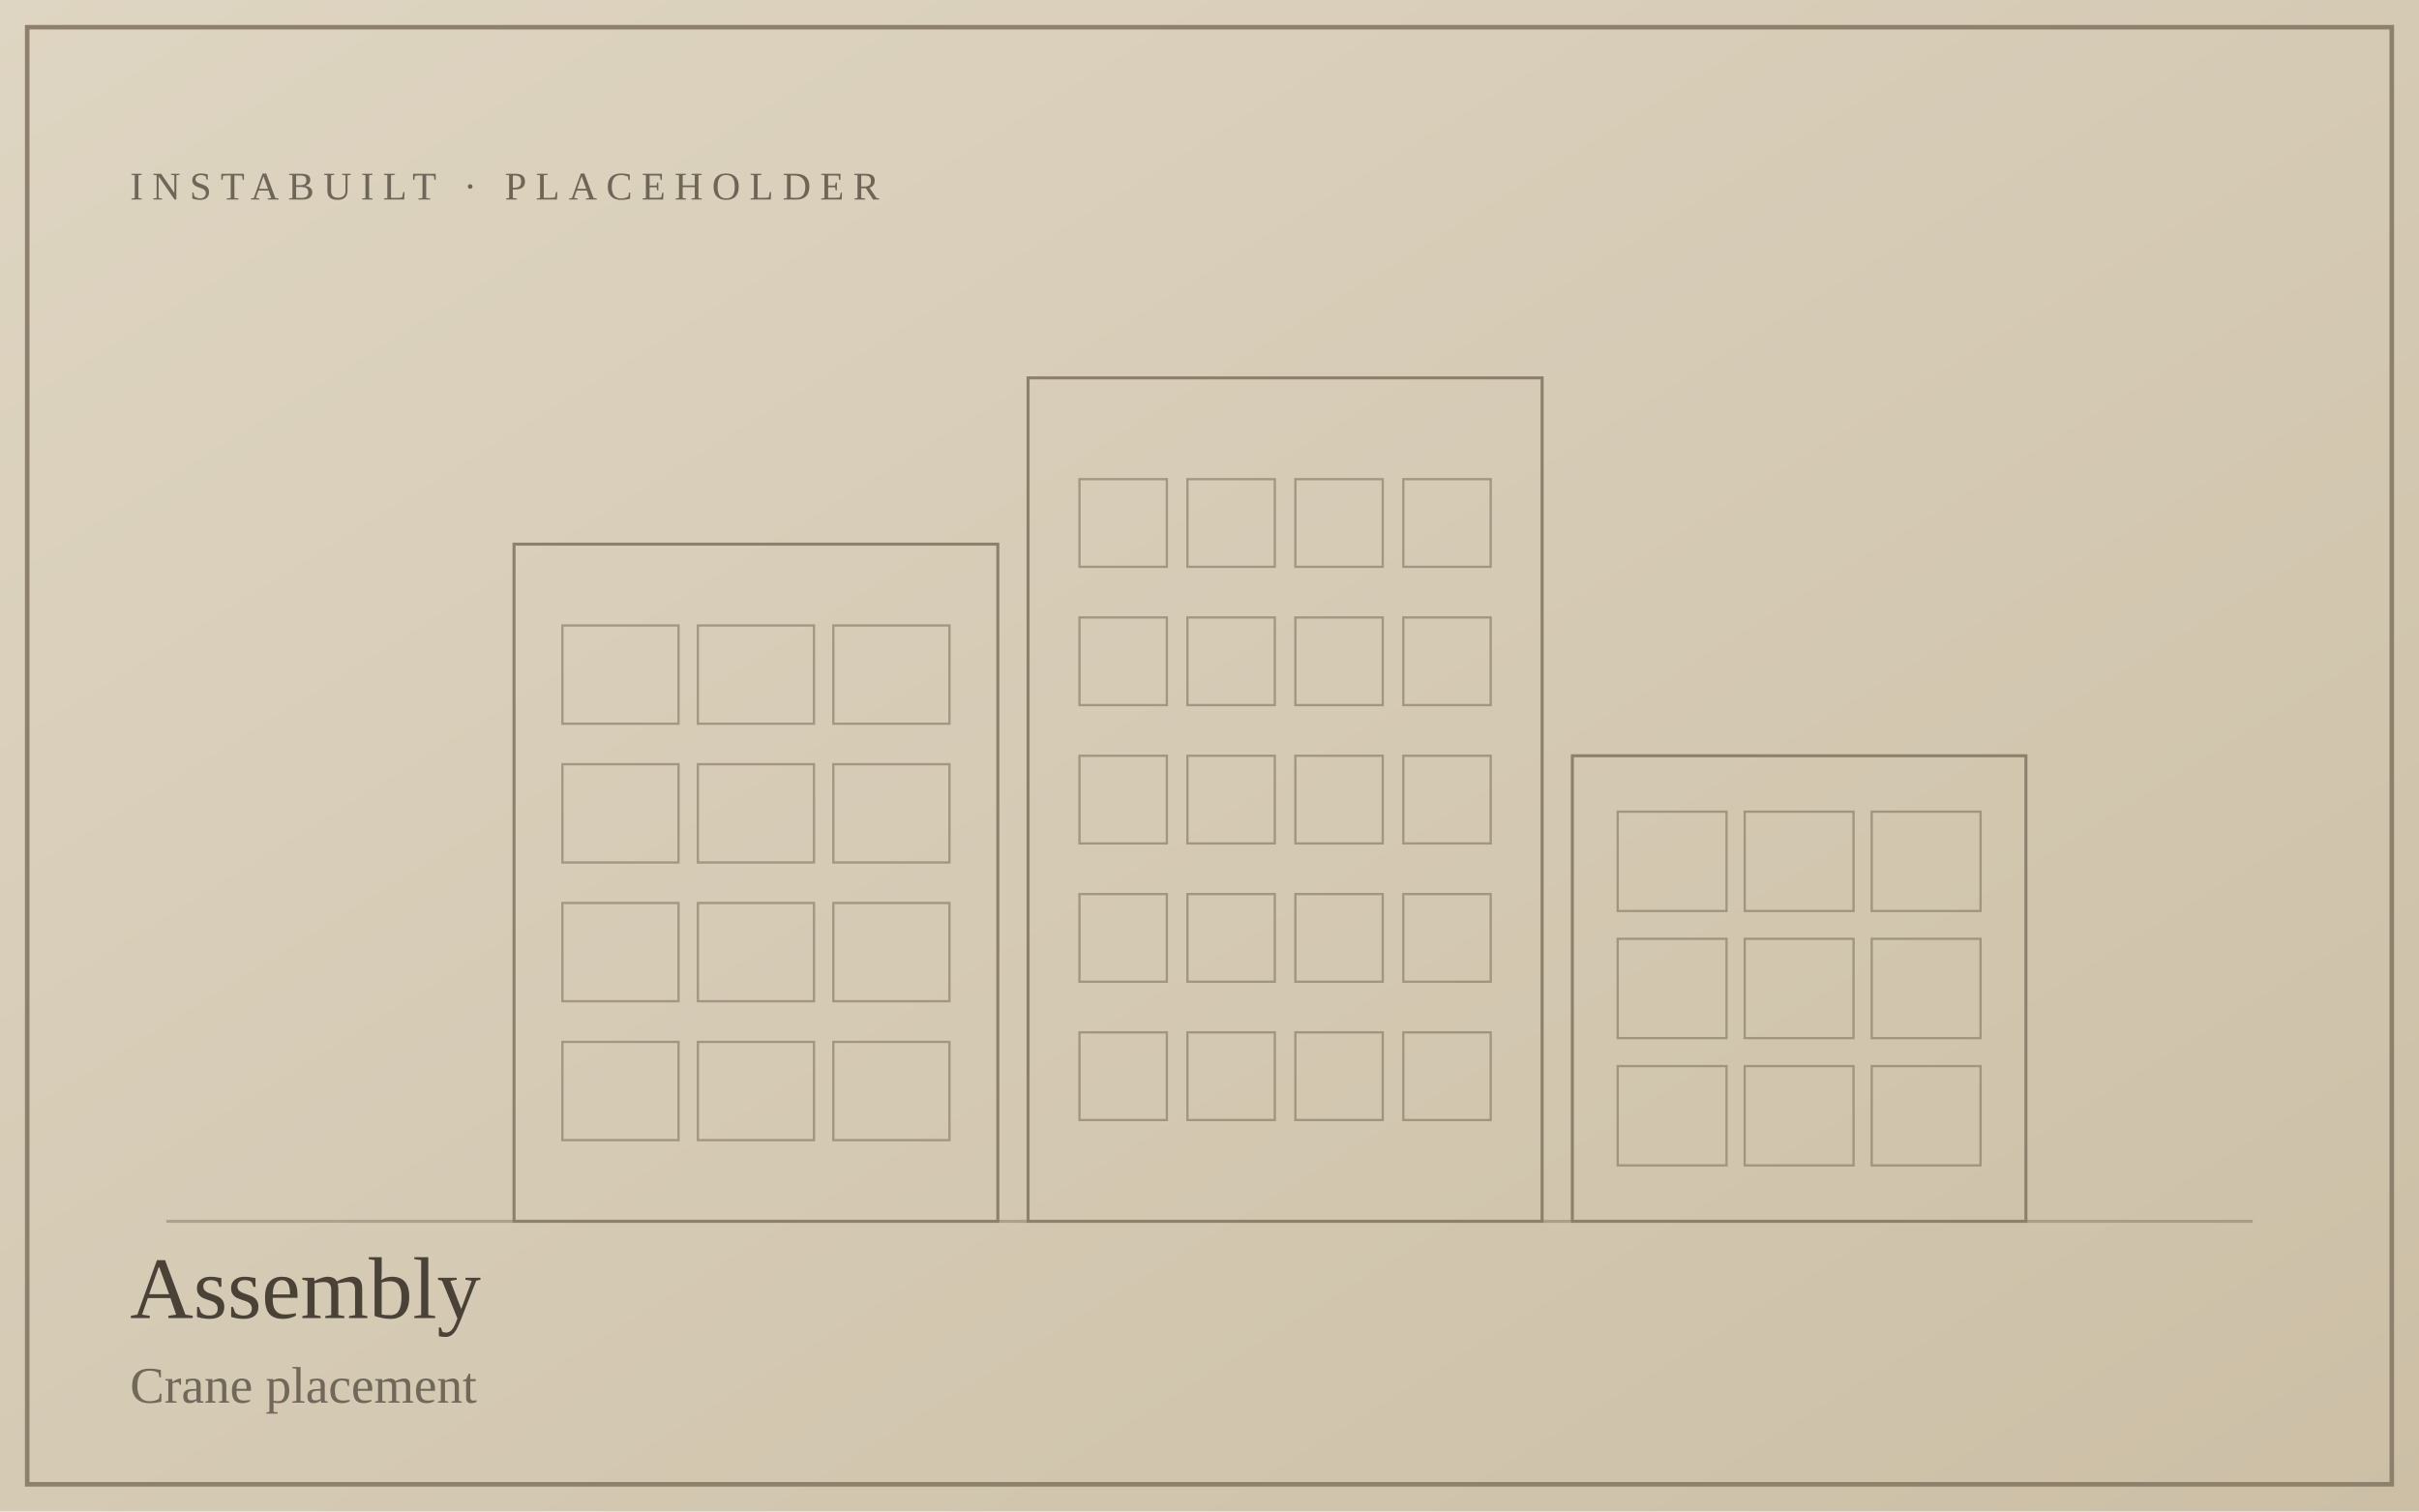
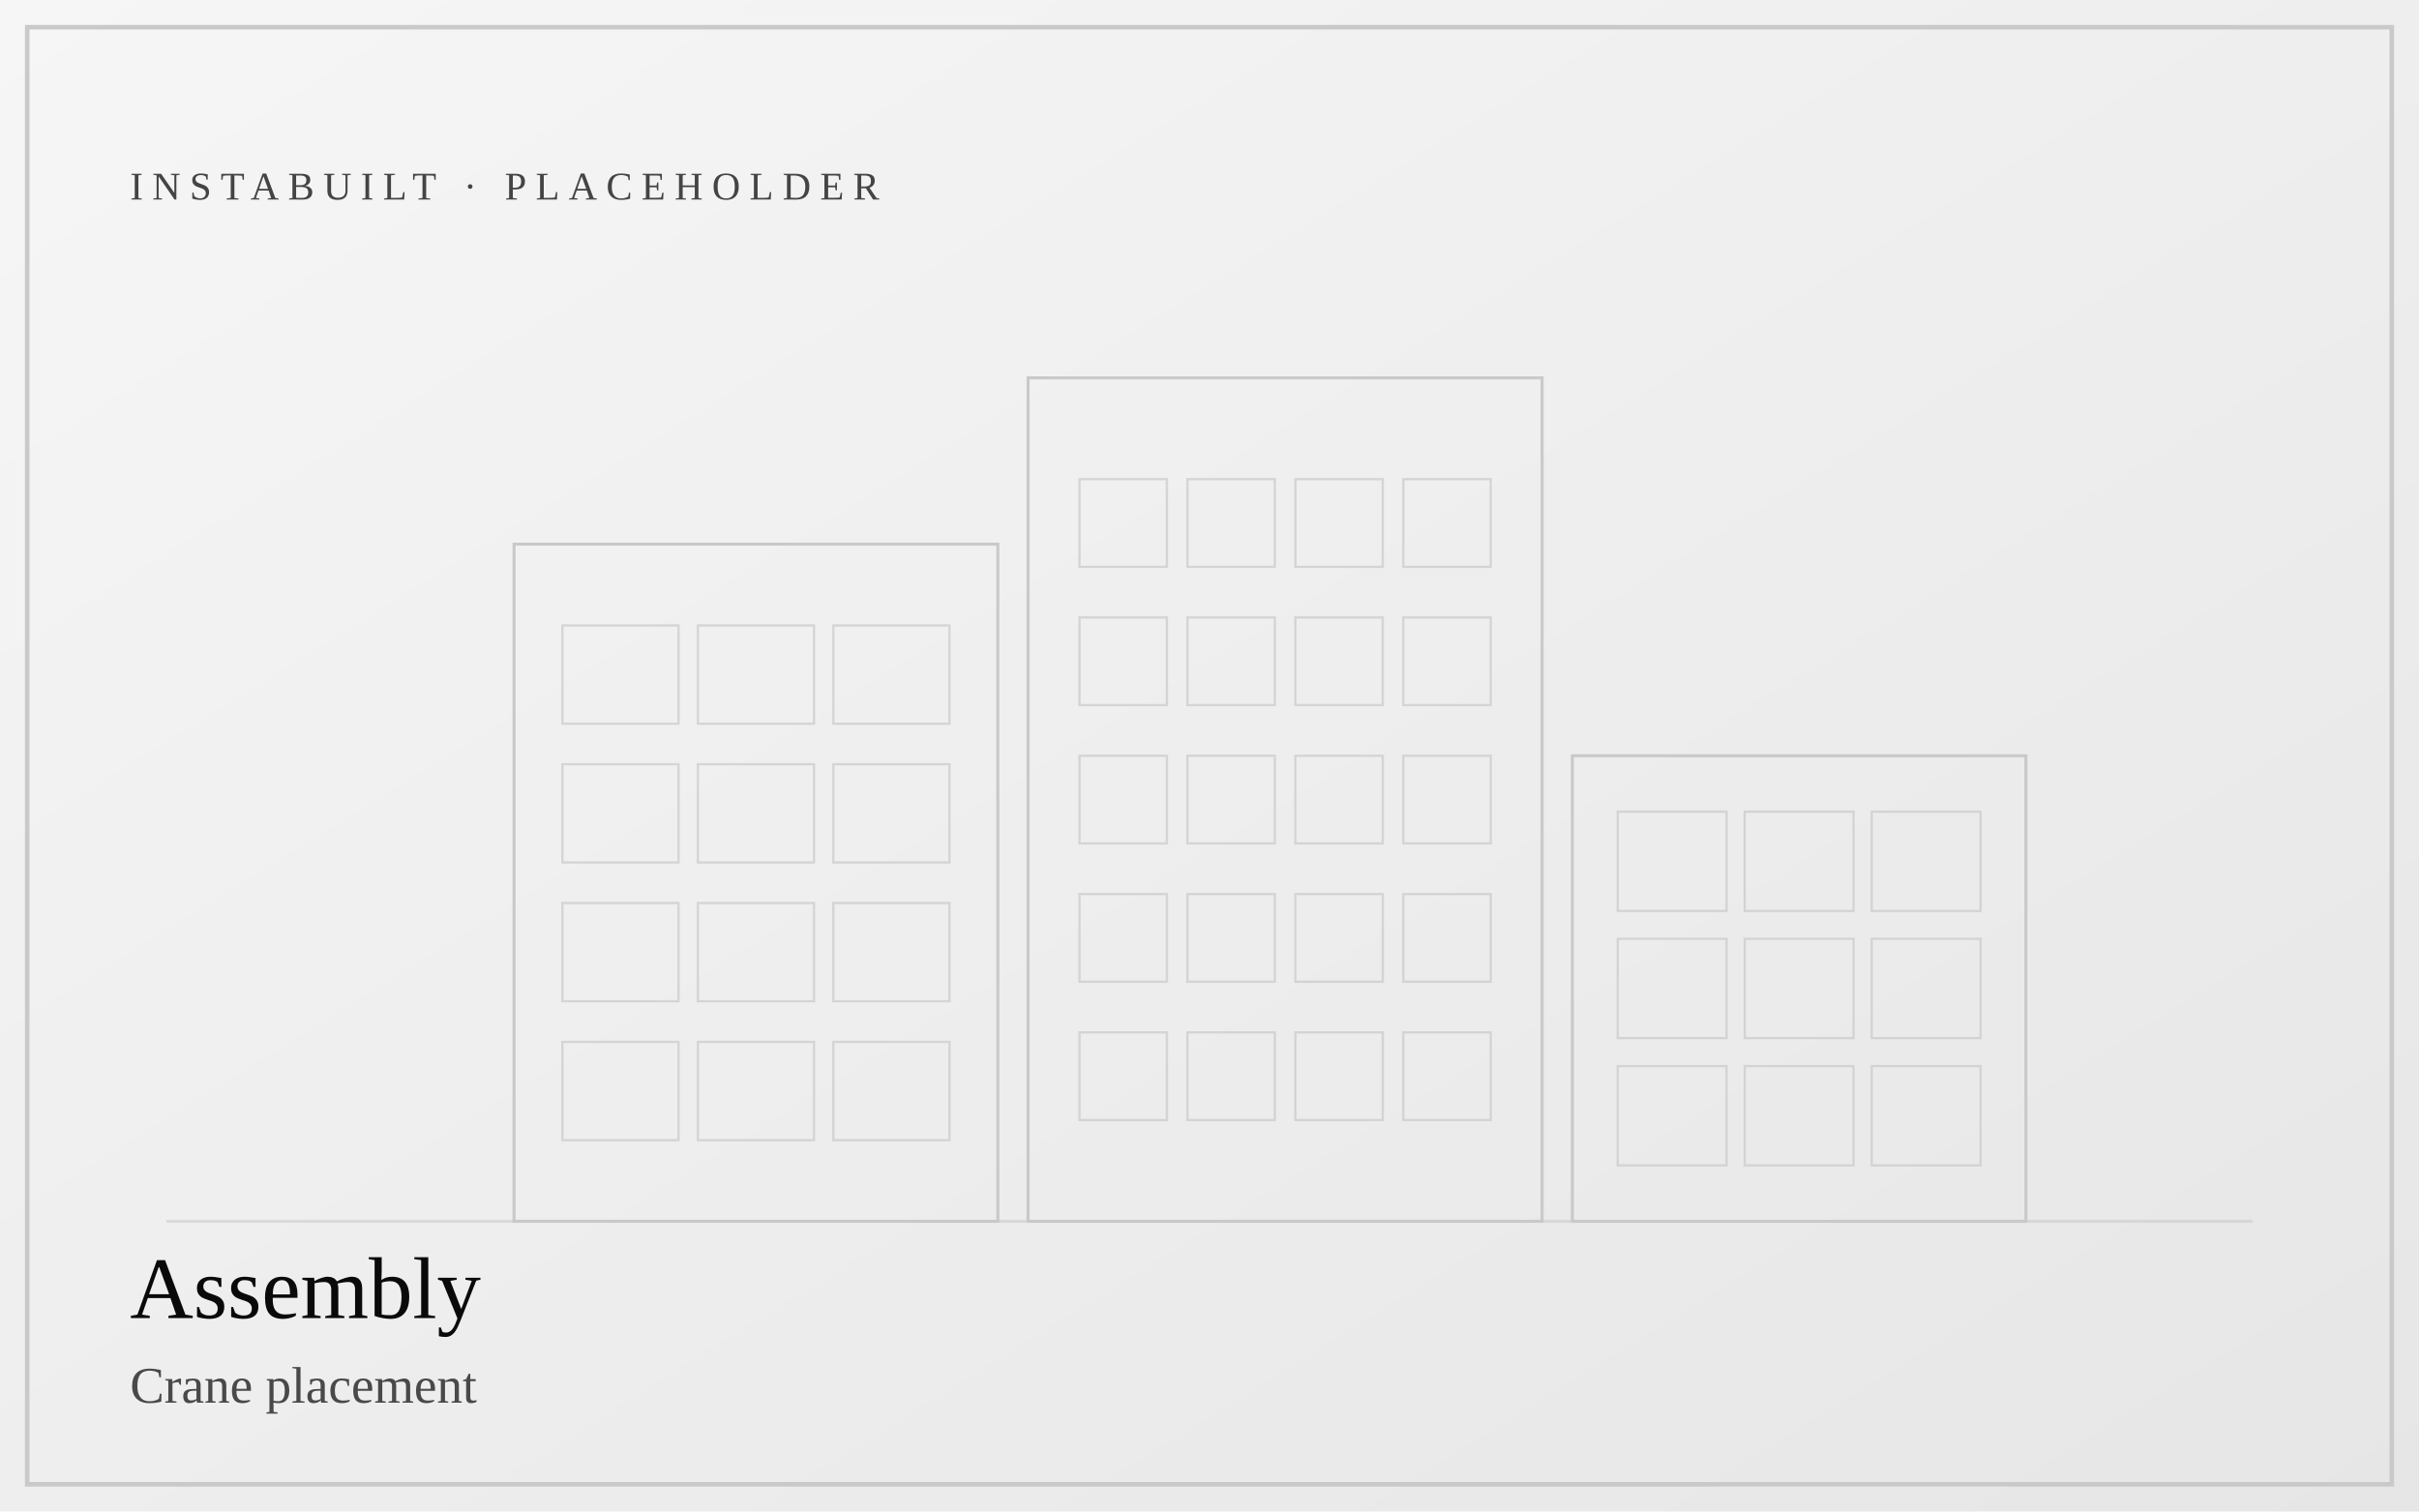
<svg xmlns="http://www.w3.org/2000/svg" width="1600" height="1000" viewBox="0 0 1600 1000" role="img" aria-label="Assembly — Crane placement">
  <defs>
    <linearGradient id="w" x1="0" y1="0" x2="1" y2="1">
-       <stop offset="0" stop-color="#DED5C2" />
-       <stop offset="1" stop-color="#CCBFA6" />
+       <stop offset="0" stop-color="#f6f6f6" />
+       <stop offset="1" stop-color="#e6e6e6" />
    </linearGradient>
  </defs>
  <rect width="1600" height="1000" fill="url(#w)" />
-   <line x1="110" y1="808" x2="1490" y2="808" stroke="#8D806C" stroke-width="2" opacity="0.55" />
-   <rect x="340" y="360" width="320" height="448" fill="none" stroke="#8D806C" stroke-width="2" />
-   <rect x="372.0" y="413.8" width="76.8" height="65.0" fill="none" stroke="#8D806C" stroke-width="1.5" opacity="0.7" />
-   <rect x="461.6" y="413.8" width="76.8" height="65.0" fill="none" stroke="#8D806C" stroke-width="1.5" opacity="0.7" />
-   <rect x="551.2" y="413.8" width="76.8" height="65.0" fill="none" stroke="#8D806C" stroke-width="1.5" opacity="0.7" />
-   <rect x="372.0" y="505.6" width="76.8" height="65.0" fill="none" stroke="#8D806C" stroke-width="1.5" opacity="0.7" />
-   <rect x="461.6" y="505.6" width="76.8" height="65.0" fill="none" stroke="#8D806C" stroke-width="1.5" opacity="0.7" />
-   <rect x="551.2" y="505.6" width="76.8" height="65.0" fill="none" stroke="#8D806C" stroke-width="1.5" opacity="0.7" />
-   <rect x="372.0" y="597.4" width="76.8" height="65.0" fill="none" stroke="#8D806C" stroke-width="1.5" opacity="0.7" />
-   <rect x="461.6" y="597.4" width="76.8" height="65.0" fill="none" stroke="#8D806C" stroke-width="1.5" opacity="0.7" />
-   <rect x="551.2" y="597.4" width="76.8" height="65.0" fill="none" stroke="#8D806C" stroke-width="1.5" opacity="0.7" />
-   <rect x="372.0" y="689.3" width="76.8" height="65.0" fill="none" stroke="#8D806C" stroke-width="1.5" opacity="0.7" />
-   <rect x="461.6" y="689.3" width="76.8" height="65.0" fill="none" stroke="#8D806C" stroke-width="1.5" opacity="0.7" />
-   <rect x="551.2" y="689.3" width="76.8" height="65.0" fill="none" stroke="#8D806C" stroke-width="1.5" opacity="0.7" />
-   <rect x="680" y="250" width="340" height="558" fill="none" stroke="#8D806C" stroke-width="2" />
-   <rect x="714.0" y="317.0" width="57.8" height="58.0" fill="none" stroke="#8D806C" stroke-width="1.5" opacity="0.7" />
-   <rect x="785.4" y="317.0" width="57.8" height="58.0" fill="none" stroke="#8D806C" stroke-width="1.5" opacity="0.7" />
-   <rect x="856.8" y="317.0" width="57.8" height="58.0" fill="none" stroke="#8D806C" stroke-width="1.5" opacity="0.7" />
-   <rect x="928.2" y="317.0" width="57.8" height="58.0" fill="none" stroke="#8D806C" stroke-width="1.5" opacity="0.7" />
-   <rect x="714.0" y="408.5" width="57.8" height="58.0" fill="none" stroke="#8D806C" stroke-width="1.5" opacity="0.7" />
-   <rect x="785.4" y="408.5" width="57.8" height="58.0" fill="none" stroke="#8D806C" stroke-width="1.5" opacity="0.7" />
-   <rect x="856.8" y="408.5" width="57.8" height="58.0" fill="none" stroke="#8D806C" stroke-width="1.5" opacity="0.7" />
-   <rect x="928.2" y="408.5" width="57.8" height="58.0" fill="none" stroke="#8D806C" stroke-width="1.5" opacity="0.7" />
-   <rect x="714.0" y="500.0" width="57.8" height="58.0" fill="none" stroke="#8D806C" stroke-width="1.5" opacity="0.7" />
-   <rect x="785.4" y="500.0" width="57.8" height="58.0" fill="none" stroke="#8D806C" stroke-width="1.5" opacity="0.7" />
-   <rect x="856.8" y="500.0" width="57.8" height="58.0" fill="none" stroke="#8D806C" stroke-width="1.5" opacity="0.7" />
-   <rect x="928.2" y="500.0" width="57.8" height="58.0" fill="none" stroke="#8D806C" stroke-width="1.5" opacity="0.7" />
-   <rect x="714.0" y="591.5" width="57.8" height="58.0" fill="none" stroke="#8D806C" stroke-width="1.5" opacity="0.7" />
-   <rect x="785.4" y="591.5" width="57.8" height="58.0" fill="none" stroke="#8D806C" stroke-width="1.5" opacity="0.7" />
-   <rect x="856.8" y="591.5" width="57.8" height="58.0" fill="none" stroke="#8D806C" stroke-width="1.5" opacity="0.7" />
-   <rect x="928.2" y="591.5" width="57.8" height="58.0" fill="none" stroke="#8D806C" stroke-width="1.5" opacity="0.7" />
-   <rect x="714.0" y="683.0" width="57.8" height="58.0" fill="none" stroke="#8D806C" stroke-width="1.5" opacity="0.7" />
-   <rect x="785.4" y="683.0" width="57.8" height="58.0" fill="none" stroke="#8D806C" stroke-width="1.5" opacity="0.7" />
-   <rect x="856.8" y="683.0" width="57.8" height="58.0" fill="none" stroke="#8D806C" stroke-width="1.5" opacity="0.7" />
-   <rect x="928.2" y="683.0" width="57.8" height="58.0" fill="none" stroke="#8D806C" stroke-width="1.5" opacity="0.7" />
-   <rect x="1040" y="500" width="300" height="308" fill="none" stroke="#8D806C" stroke-width="2" />
-   <rect x="1070.0" y="537.0" width="72.0" height="65.7" fill="none" stroke="#8D806C" stroke-width="1.5" opacity="0.7" />
-   <rect x="1154.0" y="537.0" width="72.0" height="65.7" fill="none" stroke="#8D806C" stroke-width="1.5" opacity="0.7" />
-   <rect x="1238.0" y="537.0" width="72.0" height="65.7" fill="none" stroke="#8D806C" stroke-width="1.5" opacity="0.7" />
-   <rect x="1070.0" y="621.1" width="72.0" height="65.7" fill="none" stroke="#8D806C" stroke-width="1.5" opacity="0.7" />
-   <rect x="1154.0" y="621.1" width="72.0" height="65.7" fill="none" stroke="#8D806C" stroke-width="1.5" opacity="0.7" />
-   <rect x="1238.0" y="621.1" width="72.0" height="65.7" fill="none" stroke="#8D806C" stroke-width="1.5" opacity="0.7" />
-   <rect x="1070.0" y="705.3" width="72.0" height="65.7" fill="none" stroke="#8D806C" stroke-width="1.5" opacity="0.7" />
-   <rect x="1154.0" y="705.3" width="72.0" height="65.7" fill="none" stroke="#8D806C" stroke-width="1.5" opacity="0.7" />
-   <rect x="1238.0" y="705.3" width="72.0" height="65.7" fill="none" stroke="#8D806C" stroke-width="1.5" opacity="0.7" />
-   <rect x="18" y="18" width="1564" height="964" fill="none" stroke="#8D806C" stroke-width="3" />
-   <text x="86" y="132" font-family="Georgia, 'Times New Roman', serif" font-size="26" letter-spacing="6" fill="#4A4236" opacity="0.75">INSTABUILT · PLACEHOLDER</text>
-   <text x="86" y="872" font-family="Georgia, 'Times New Roman', serif" font-size="58" fill="#4A4236">Assembly</text>
-   <text x="86" y="928" font-family="Georgia, 'Times New Roman', serif" font-size="34" fill="#4A4236" opacity="0.72">Crane placement</text>
+   <line x1="110" y1="808" x2="1490" y2="808" stroke="#c9c9c9" stroke-width="2" opacity="0.55" />
+   <rect x="340" y="360" width="320" height="448" fill="none" stroke="#c9c9c9" stroke-width="2" />
+   <rect x="372.0" y="413.8" width="76.8" height="65.0" fill="none" stroke="#c9c9c9" stroke-width="1.5" opacity="0.7" />
+   <rect x="461.6" y="413.8" width="76.8" height="65.0" fill="none" stroke="#c9c9c9" stroke-width="1.5" opacity="0.7" />
+   <rect x="551.2" y="413.8" width="76.8" height="65.0" fill="none" stroke="#c9c9c9" stroke-width="1.5" opacity="0.7" />
+   <rect x="372.0" y="505.6" width="76.8" height="65.0" fill="none" stroke="#c9c9c9" stroke-width="1.5" opacity="0.7" />
+   <rect x="461.6" y="505.6" width="76.8" height="65.0" fill="none" stroke="#c9c9c9" stroke-width="1.5" opacity="0.7" />
+   <rect x="551.2" y="505.6" width="76.8" height="65.0" fill="none" stroke="#c9c9c9" stroke-width="1.5" opacity="0.7" />
+   <rect x="372.0" y="597.4" width="76.8" height="65.0" fill="none" stroke="#c9c9c9" stroke-width="1.5" opacity="0.7" />
+   <rect x="461.6" y="597.4" width="76.8" height="65.0" fill="none" stroke="#c9c9c9" stroke-width="1.5" opacity="0.7" />
+   <rect x="551.2" y="597.4" width="76.8" height="65.0" fill="none" stroke="#c9c9c9" stroke-width="1.5" opacity="0.7" />
+   <rect x="372.0" y="689.3" width="76.8" height="65.0" fill="none" stroke="#c9c9c9" stroke-width="1.5" opacity="0.7" />
+   <rect x="461.6" y="689.3" width="76.8" height="65.0" fill="none" stroke="#c9c9c9" stroke-width="1.5" opacity="0.7" />
+   <rect x="551.2" y="689.3" width="76.8" height="65.0" fill="none" stroke="#c9c9c9" stroke-width="1.5" opacity="0.7" />
+   <rect x="680" y="250" width="340" height="558" fill="none" stroke="#c9c9c9" stroke-width="2" />
+   <rect x="714.0" y="317.0" width="57.8" height="58.0" fill="none" stroke="#c9c9c9" stroke-width="1.5" opacity="0.7" />
+   <rect x="785.4" y="317.0" width="57.8" height="58.0" fill="none" stroke="#c9c9c9" stroke-width="1.5" opacity="0.7" />
+   <rect x="856.8" y="317.0" width="57.8" height="58.0" fill="none" stroke="#c9c9c9" stroke-width="1.5" opacity="0.7" />
+   <rect x="928.2" y="317.0" width="57.8" height="58.0" fill="none" stroke="#c9c9c9" stroke-width="1.5" opacity="0.7" />
+   <rect x="714.0" y="408.5" width="57.8" height="58.0" fill="none" stroke="#c9c9c9" stroke-width="1.5" opacity="0.7" />
+   <rect x="785.4" y="408.5" width="57.8" height="58.0" fill="none" stroke="#c9c9c9" stroke-width="1.5" opacity="0.7" />
+   <rect x="856.8" y="408.5" width="57.8" height="58.0" fill="none" stroke="#c9c9c9" stroke-width="1.5" opacity="0.7" />
+   <rect x="928.2" y="408.5" width="57.8" height="58.0" fill="none" stroke="#c9c9c9" stroke-width="1.5" opacity="0.7" />
+   <rect x="714.0" y="500.0" width="57.8" height="58.0" fill="none" stroke="#c9c9c9" stroke-width="1.5" opacity="0.7" />
+   <rect x="785.4" y="500.0" width="57.8" height="58.0" fill="none" stroke="#c9c9c9" stroke-width="1.5" opacity="0.7" />
+   <rect x="856.8" y="500.0" width="57.8" height="58.0" fill="none" stroke="#c9c9c9" stroke-width="1.5" opacity="0.7" />
+   <rect x="928.2" y="500.0" width="57.8" height="58.0" fill="none" stroke="#c9c9c9" stroke-width="1.5" opacity="0.7" />
+   <rect x="714.0" y="591.5" width="57.8" height="58.0" fill="none" stroke="#c9c9c9" stroke-width="1.5" opacity="0.7" />
+   <rect x="785.4" y="591.5" width="57.8" height="58.0" fill="none" stroke="#c9c9c9" stroke-width="1.5" opacity="0.7" />
+   <rect x="856.8" y="591.5" width="57.8" height="58.0" fill="none" stroke="#c9c9c9" stroke-width="1.5" opacity="0.7" />
+   <rect x="928.2" y="591.5" width="57.8" height="58.0" fill="none" stroke="#c9c9c9" stroke-width="1.5" opacity="0.7" />
+   <rect x="714.0" y="683.0" width="57.8" height="58.0" fill="none" stroke="#c9c9c9" stroke-width="1.5" opacity="0.7" />
+   <rect x="785.4" y="683.0" width="57.8" height="58.0" fill="none" stroke="#c9c9c9" stroke-width="1.5" opacity="0.7" />
+   <rect x="856.8" y="683.0" width="57.8" height="58.0" fill="none" stroke="#c9c9c9" stroke-width="1.5" opacity="0.7" />
+   <rect x="928.2" y="683.0" width="57.8" height="58.0" fill="none" stroke="#c9c9c9" stroke-width="1.5" opacity="0.7" />
+   <rect x="1040" y="500" width="300" height="308" fill="none" stroke="#c9c9c9" stroke-width="2" />
+   <rect x="1070.0" y="537.0" width="72.0" height="65.7" fill="none" stroke="#c9c9c9" stroke-width="1.5" opacity="0.7" />
+   <rect x="1154.0" y="537.0" width="72.0" height="65.7" fill="none" stroke="#c9c9c9" stroke-width="1.5" opacity="0.7" />
+   <rect x="1238.0" y="537.0" width="72.0" height="65.7" fill="none" stroke="#c9c9c9" stroke-width="1.5" opacity="0.7" />
+   <rect x="1070.0" y="621.1" width="72.0" height="65.7" fill="none" stroke="#c9c9c9" stroke-width="1.5" opacity="0.7" />
+   <rect x="1154.0" y="621.1" width="72.0" height="65.7" fill="none" stroke="#c9c9c9" stroke-width="1.5" opacity="0.7" />
+   <rect x="1238.0" y="621.1" width="72.0" height="65.7" fill="none" stroke="#c9c9c9" stroke-width="1.5" opacity="0.7" />
+   <rect x="1070.0" y="705.3" width="72.0" height="65.7" fill="none" stroke="#c9c9c9" stroke-width="1.5" opacity="0.7" />
+   <rect x="1154.0" y="705.3" width="72.0" height="65.7" fill="none" stroke="#c9c9c9" stroke-width="1.5" opacity="0.7" />
+   <rect x="1238.0" y="705.3" width="72.0" height="65.7" fill="none" stroke="#c9c9c9" stroke-width="1.5" opacity="0.7" />
+   <rect x="18" y="18" width="1564" height="964" fill="none" stroke="#c9c9c9" stroke-width="3" />
+   <text x="86" y="132" font-family="Georgia, 'Times New Roman', serif" font-size="26" letter-spacing="6" fill="#0a0a0a" opacity="0.75">INSTABUILT · PLACEHOLDER</text>
+   <text x="86" y="872" font-family="Georgia, 'Times New Roman', serif" font-size="58" fill="#0a0a0a">Assembly</text>
+   <text x="86" y="928" font-family="Georgia, 'Times New Roman', serif" font-size="34" fill="#0a0a0a" opacity="0.72">Crane placement</text>
</svg>
